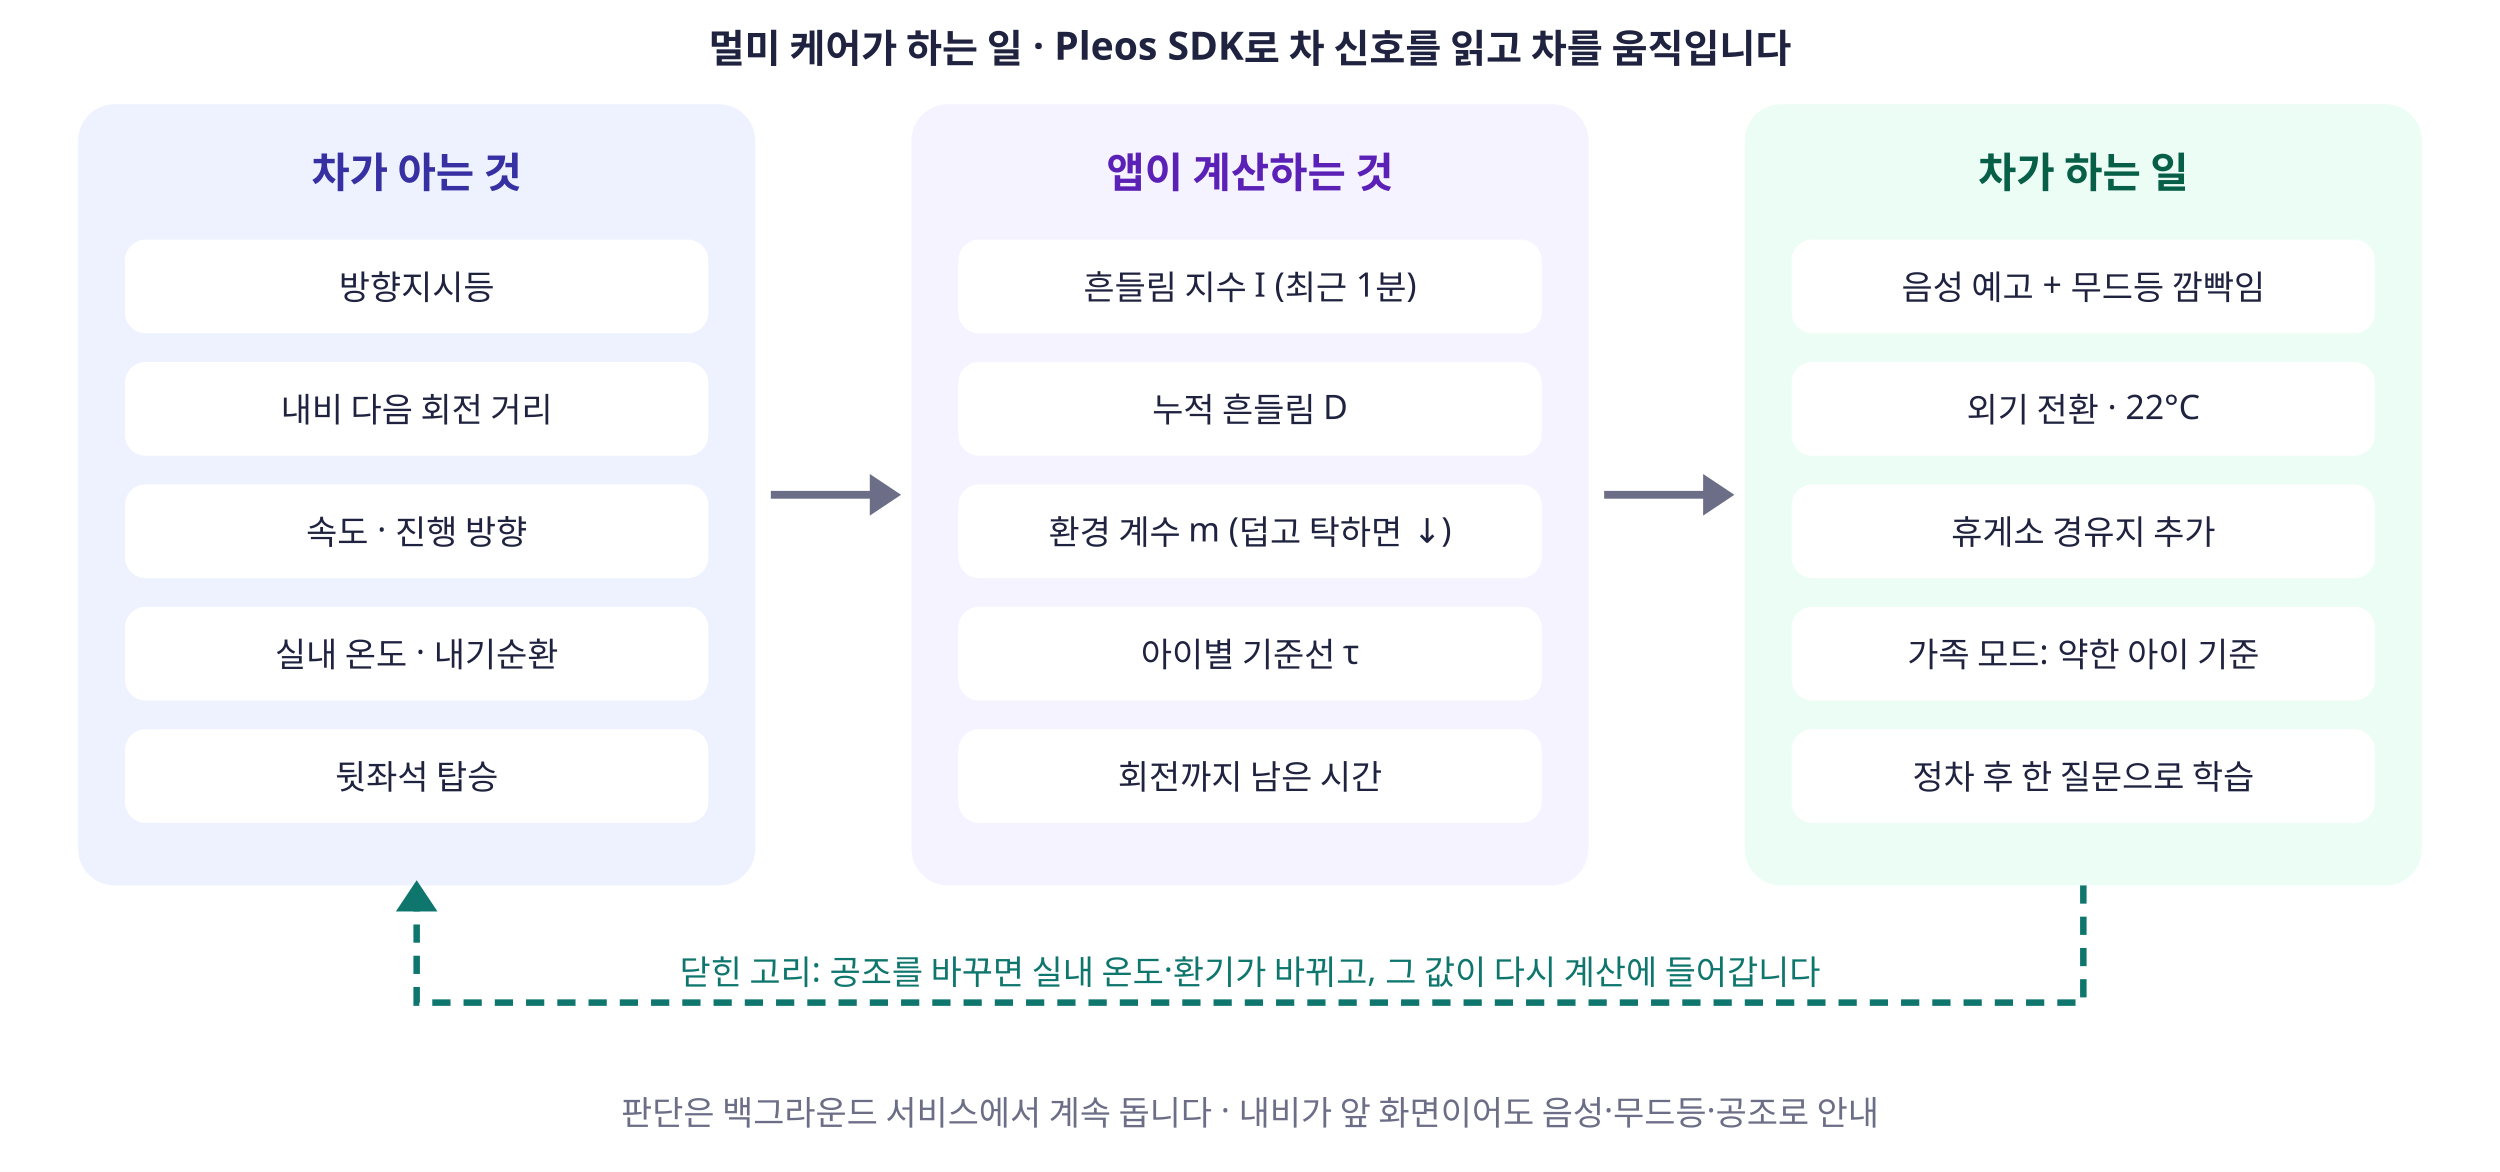
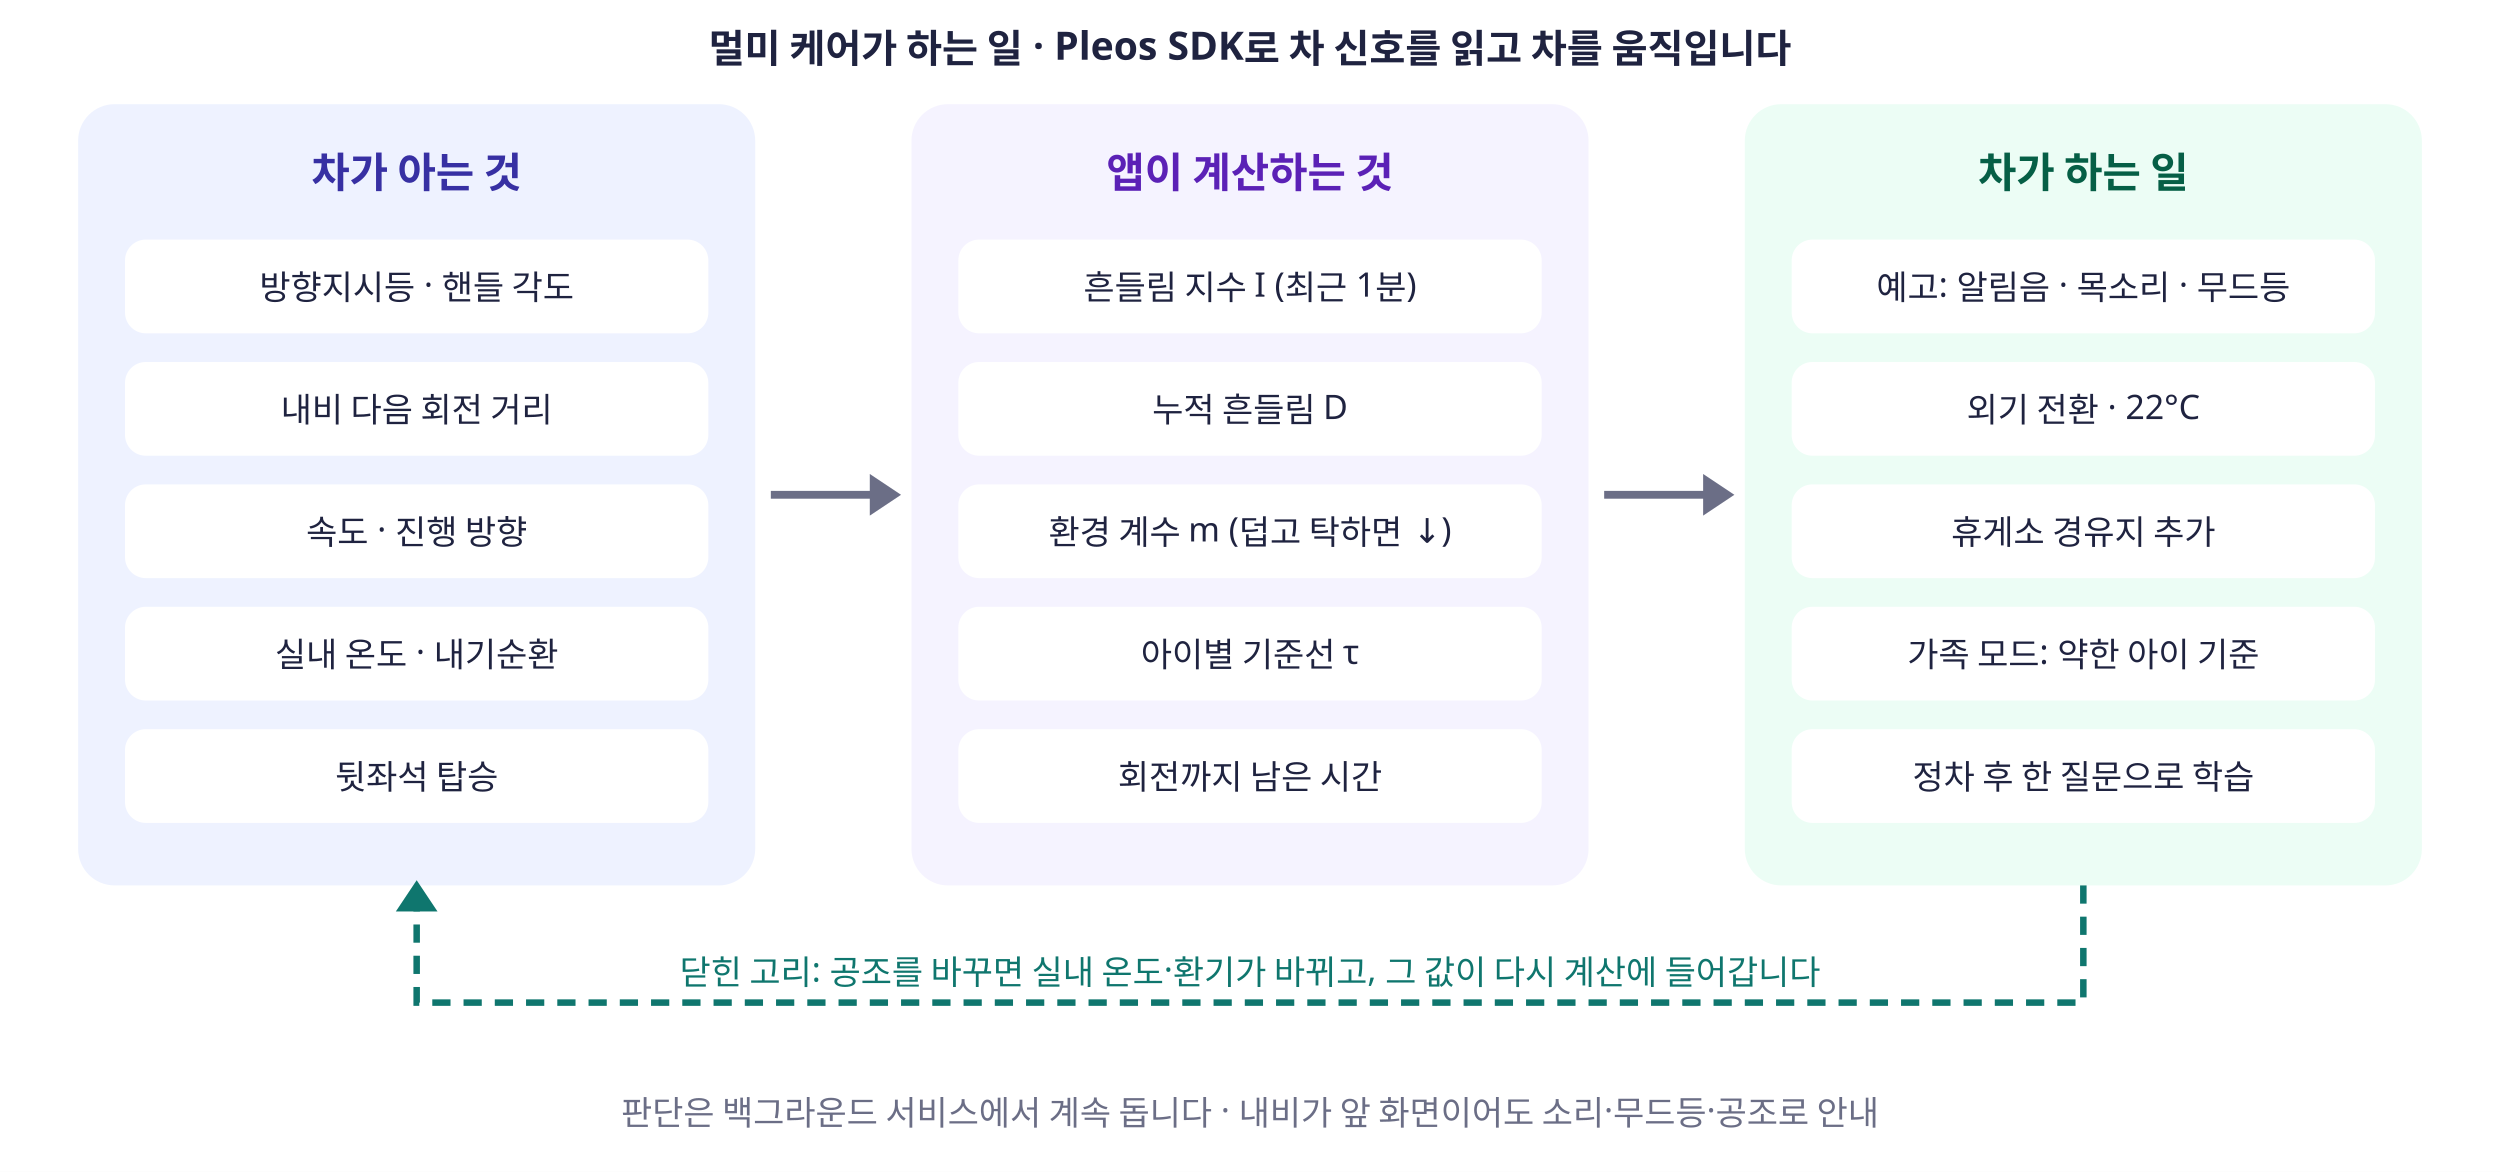
<svg xmlns="http://www.w3.org/2000/svg" viewBox="0 0 960 450" font-family="Apple SD Gothic Neo, Noto Sans KR, Malgun Gothic, sans-serif" font-size="13">
  <rect width="960" height="450" fill="#fff" />
  <rect x="30.0" y="40.0" width="260.0" height="300.0" rx="14" fill="#EEF2FF" />
  <text x="160.0" y="72.0" font-size="16" fill="#3730A3" text-anchor="middle" font-weight="700">차가 아는 것</text>
  <rect x="48.0" y="92.0" width="224.0" height="36.0" rx="8" fill="#fff" />
-   <text x="160.0" y="115.0" font-size="13" fill="#1F2340" text-anchor="middle" font-weight="400">방향지시등</text>
+   <text x="160.0" y="115.0" font-size="13" fill="#1F2340" text-anchor="middle" font-weight="400">방향지시등 · 핸들 각도</text>
  <rect x="48.0" y="139.0" width="224.0" height="36.0" rx="8" fill="#fff" />
  <text x="160.0" y="162.0" font-size="13" fill="#1F2340" text-anchor="middle" font-weight="400">내비 다음 회전 거리</text>
  <rect x="48.0" y="186.0" width="224.0" height="36.0" rx="8" fill="#fff" />
  <text x="160.0" y="209.0" font-size="13" fill="#1F2340" text-anchor="middle" font-weight="400">속도 · 진행 방향</text>
  <rect x="48.0" y="233.0" width="224.0" height="36.0" rx="8" fill="#fff" />
  <text x="160.0" y="256.0" font-size="13" fill="#1F2340" text-anchor="middle" font-weight="400">실내 온도 · 내기순환</text>
  <rect x="48.0" y="280.0" width="224.0" height="36.0" rx="8" fill="#fff" />
  <text x="160.0" y="303.0" font-size="13" fill="#1F2340" text-anchor="middle" font-weight="400">뒷좌석 탑승</text>
  <rect x="350.0" y="40.0" width="260.0" height="300.0" rx="14" fill="#F5F3FF" />
  <text x="480.0" y="72.0" font-size="16" fill="#5B21B6" text-anchor="middle" font-weight="700">앱이 계산하는 것</text>
  <rect x="368.0" y="92.0" width="224.0" height="36.0" rx="8" fill="#fff" />
  <text x="480.0" y="115.0" font-size="13" fill="#1F2340" text-anchor="middle" font-weight="400">흔들림 지수 I (최근 1분)</text>
  <rect x="368.0" y="139.0" width="224.0" height="36.0" rx="8" fill="#fff" />
  <text x="480.0" y="162.0" font-size="13" fill="#1F2340" text-anchor="middle" font-weight="400">누적 흔들림 D</text>
  <rect x="368.0" y="186.0" width="224.0" height="36.0" rx="8" fill="#fff" />
  <text x="480.0" y="209.0" font-size="13" fill="#1F2340" text-anchor="middle" font-weight="400">환경 계수 m (덥고 탁하면 ↓)</text>
  <rect x="368.0" y="233.0" width="224.0" height="36.0" rx="8" fill="#fff" />
  <text x="480.0" y="256.0" font-size="13" fill="#1F2340" text-anchor="middle" font-weight="400">아이별 기준선 τ</text>
  <rect x="368.0" y="280.0" width="224.0" height="36.0" rx="8" fill="#fff" />
  <text x="480.0" y="303.0" font-size="13" fill="#1F2340" text-anchor="middle" font-weight="400">회전까지 남은 시간</text>
  <rect x="670.0" y="40.0" width="260.0" height="300.0" rx="14" fill="#ECFDF5" />
  <text x="800.0" y="72.0" font-size="16" fill="#065F46" text-anchor="middle" font-weight="700">차가 하는 일</text>
  <rect x="688.0" y="92.0" width="224.0" height="36.0" rx="8" fill="#fff" />
-   <text x="800.0" y="115.0" font-size="13" fill="#1F2340" text-anchor="middle" font-weight="400">음성 예고 + 무드등 깜빡임</text>
+   <text x="800.0" y="115.0" font-size="13" fill="#1F2340" text-anchor="middle" font-weight="400">예고: 알림음 · 목소리 · 무드등</text>
  <rect x="688.0" y="139.0" width="224.0" height="36.0" rx="8" fill="#fff" />
  <text x="800.0" y="162.0" font-size="13" fill="#1F2340" text-anchor="middle" font-weight="400">외기 전환 · 22°C</text>
  <rect x="688.0" y="186.0" width="224.0" height="36.0" rx="8" fill="#fff" />
  <text x="800.0" y="209.0" font-size="13" fill="#1F2340" text-anchor="middle" font-weight="400">휴게소 경유지 추가</text>
  <rect x="688.0" y="233.0" width="224.0" height="36.0" rx="8" fill="#fff" />
  <text x="800.0" y="256.0" font-size="13" fill="#1F2340" text-anchor="middle" font-weight="400">가족 모드: 약한 아이 기준</text>
  <rect x="688.0" y="280.0" width="224.0" height="36.0" rx="8" fill="#fff" />
  <text x="800.0" y="303.0" font-size="13" fill="#1F2340" text-anchor="middle" font-weight="400">정차 후 한 질문으로 학습</text>
  <path d="M296 190 L342 190" stroke="#6B6E86" stroke-width="3" fill="none" />
  <path d="M334 182 L346 190 L334 198" fill="#6B6E86" />
  <path d="M616 190 L662 190" stroke="#6B6E86" stroke-width="3" fill="none" />
  <path d="M654 182 L666 190 L654 198" fill="#6B6E86" />
  <path d="M800 340 L800 385 L160 385 L160 340" stroke="#0F766E" stroke-width="2.5" fill="none" stroke-dasharray="7 5" />
  <path d="M152 350 L160 338 L168 350" fill="#0F766E" />
  <text x="480.0" y="378.0" font-size="13" fill="#0F766E" text-anchor="middle" font-weight="400">닫힌 고리: 공조를 바꾸면 실내 온도·환기가 바뀌고, 그 값이 다시 계산에 들어갑니다</text>
  <text x="480.0" y="24.0" font-size="15" fill="#1F2340" text-anchor="middle" font-weight="700">멀미 케어가 하는 일 · Pleos SDK로 차 신호를 읽고 차를 움직입니다</text>
-   <text x="480.0" y="432.0" font-size="13" fill="#6B6E86" text-anchor="middle" font-weight="400">판단은 백그라운드 서비스에서 계속 돕니다 · 내비가 앞 화면이어도 음성·무드등·공조로 안내</text>
+   <text x="480.0" y="432.0" font-size="13" fill="#6B6E86" text-anchor="middle" font-weight="400">판단은 백그라운드 서비스에서 계속 돕니다 · 내비가 앞 화면이어도 소리·무드등·공조로 안내</text>
</svg>
